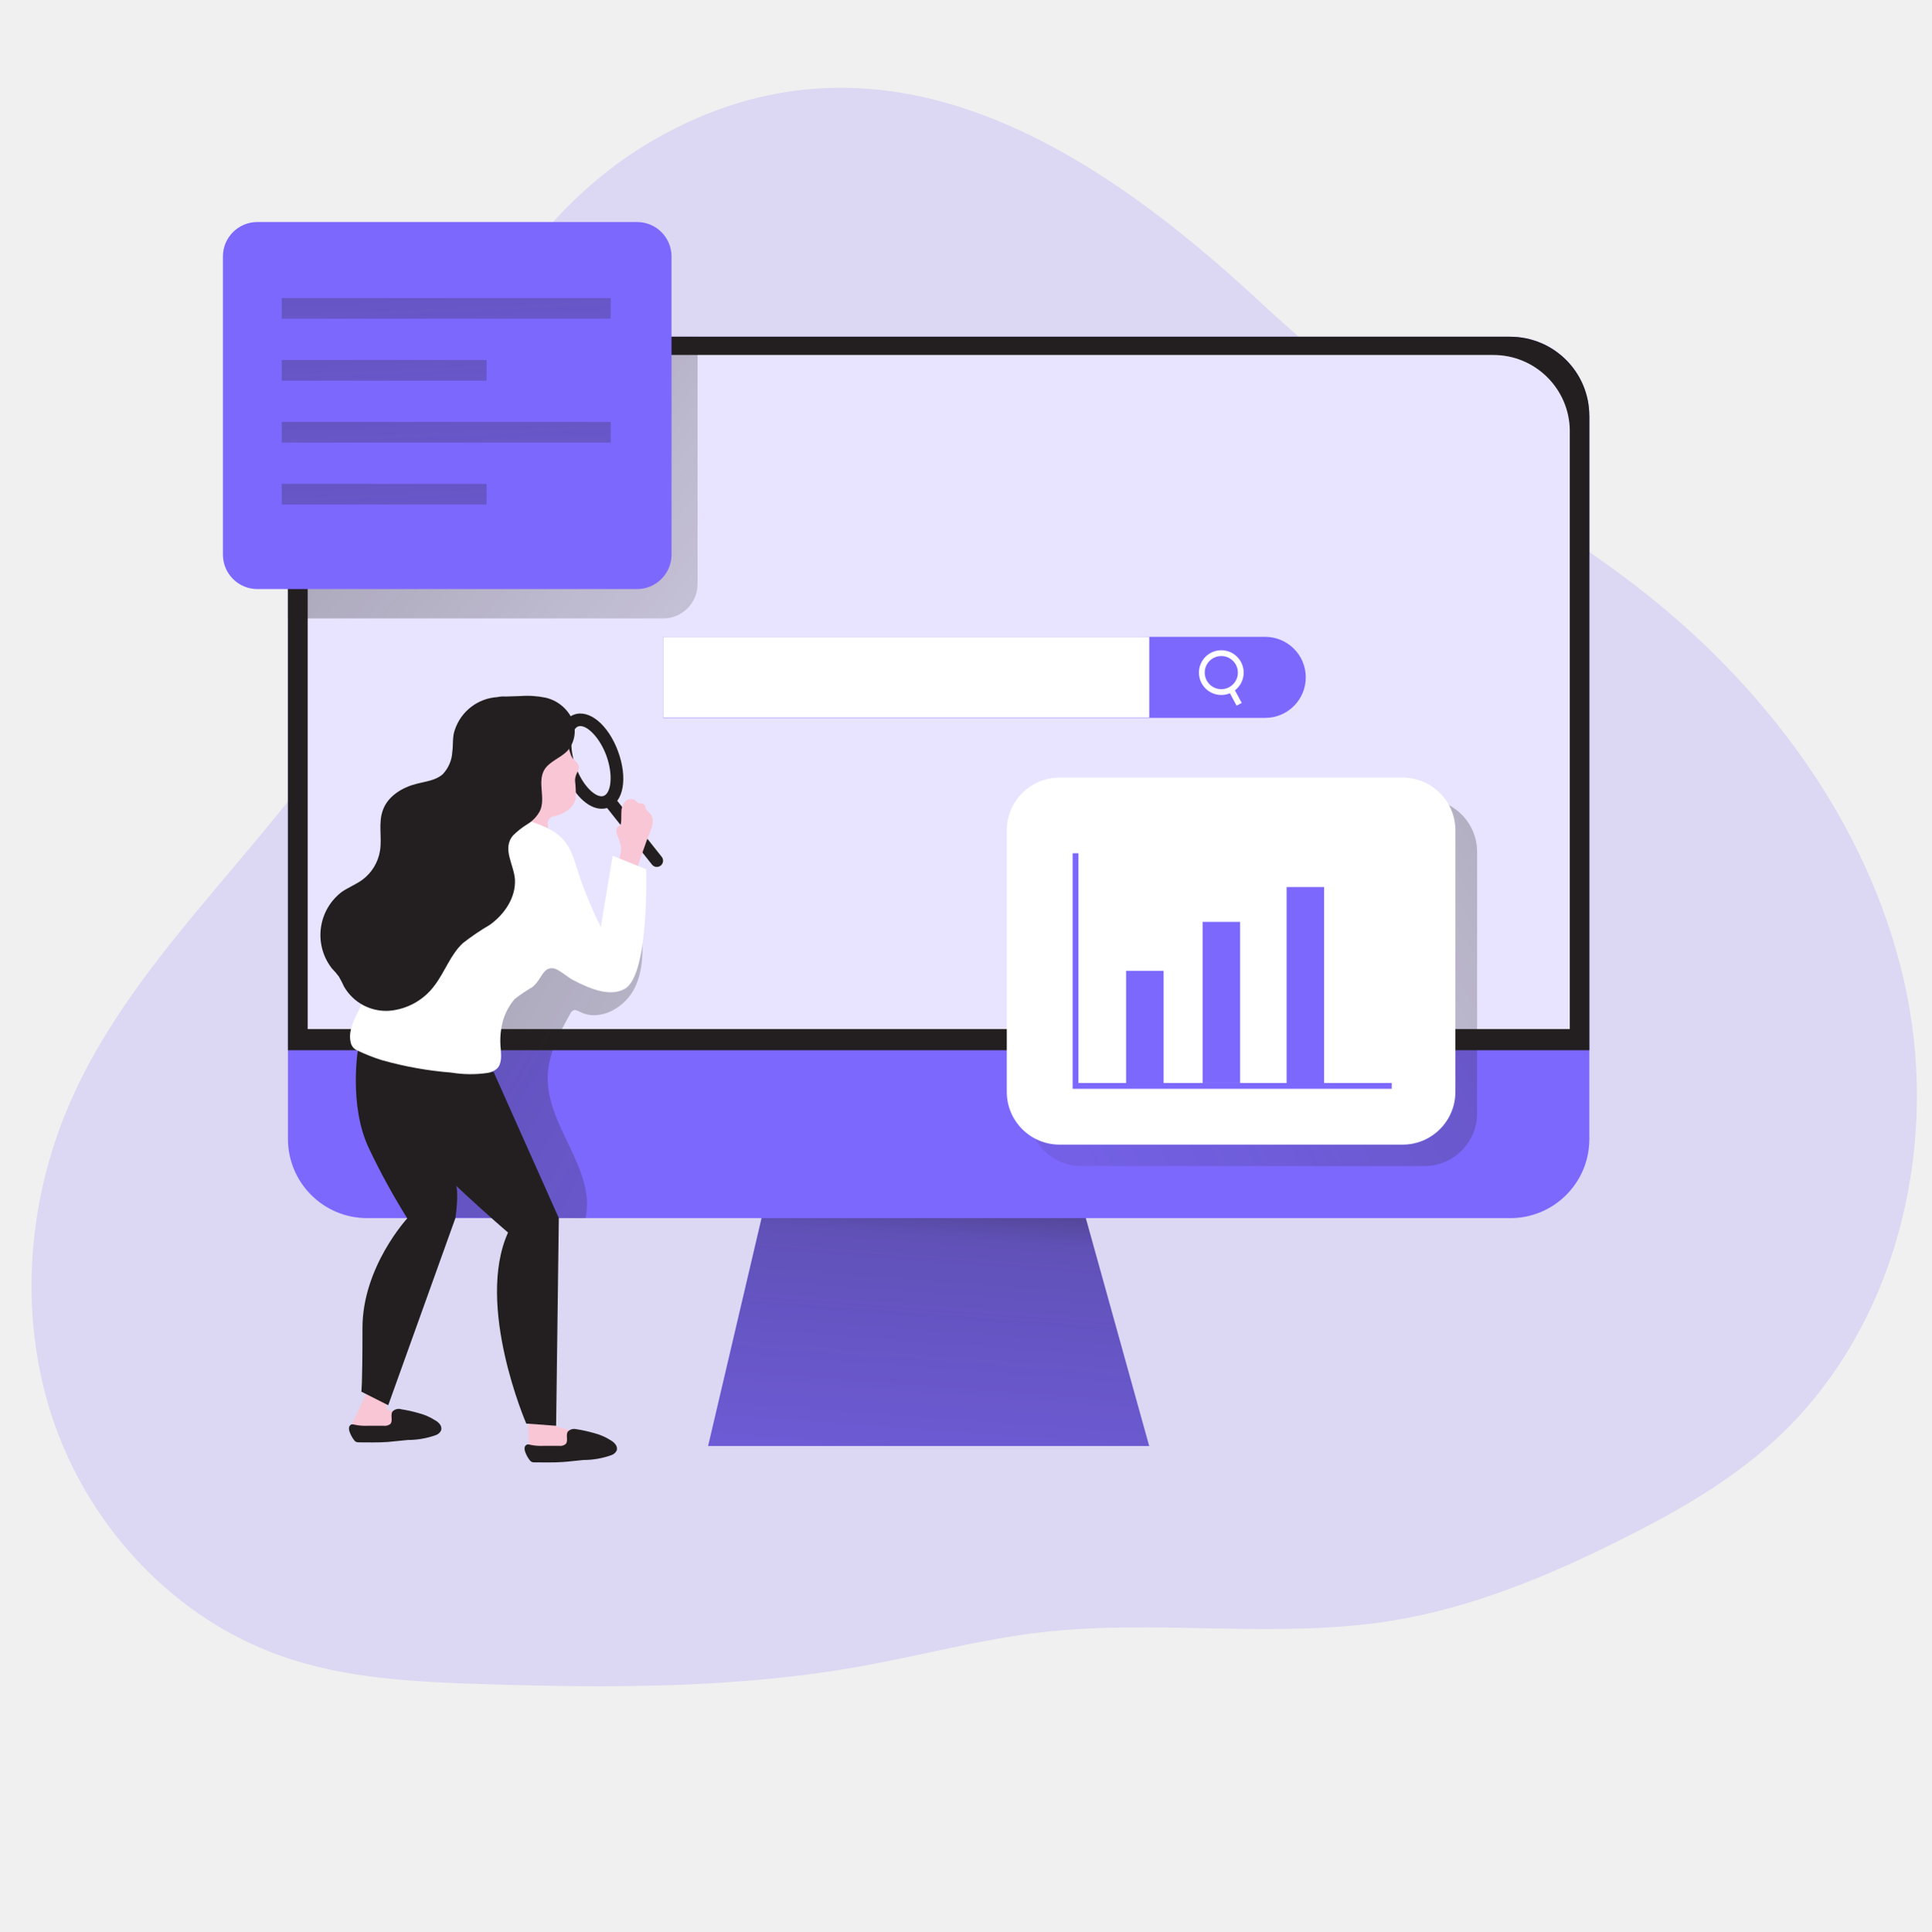
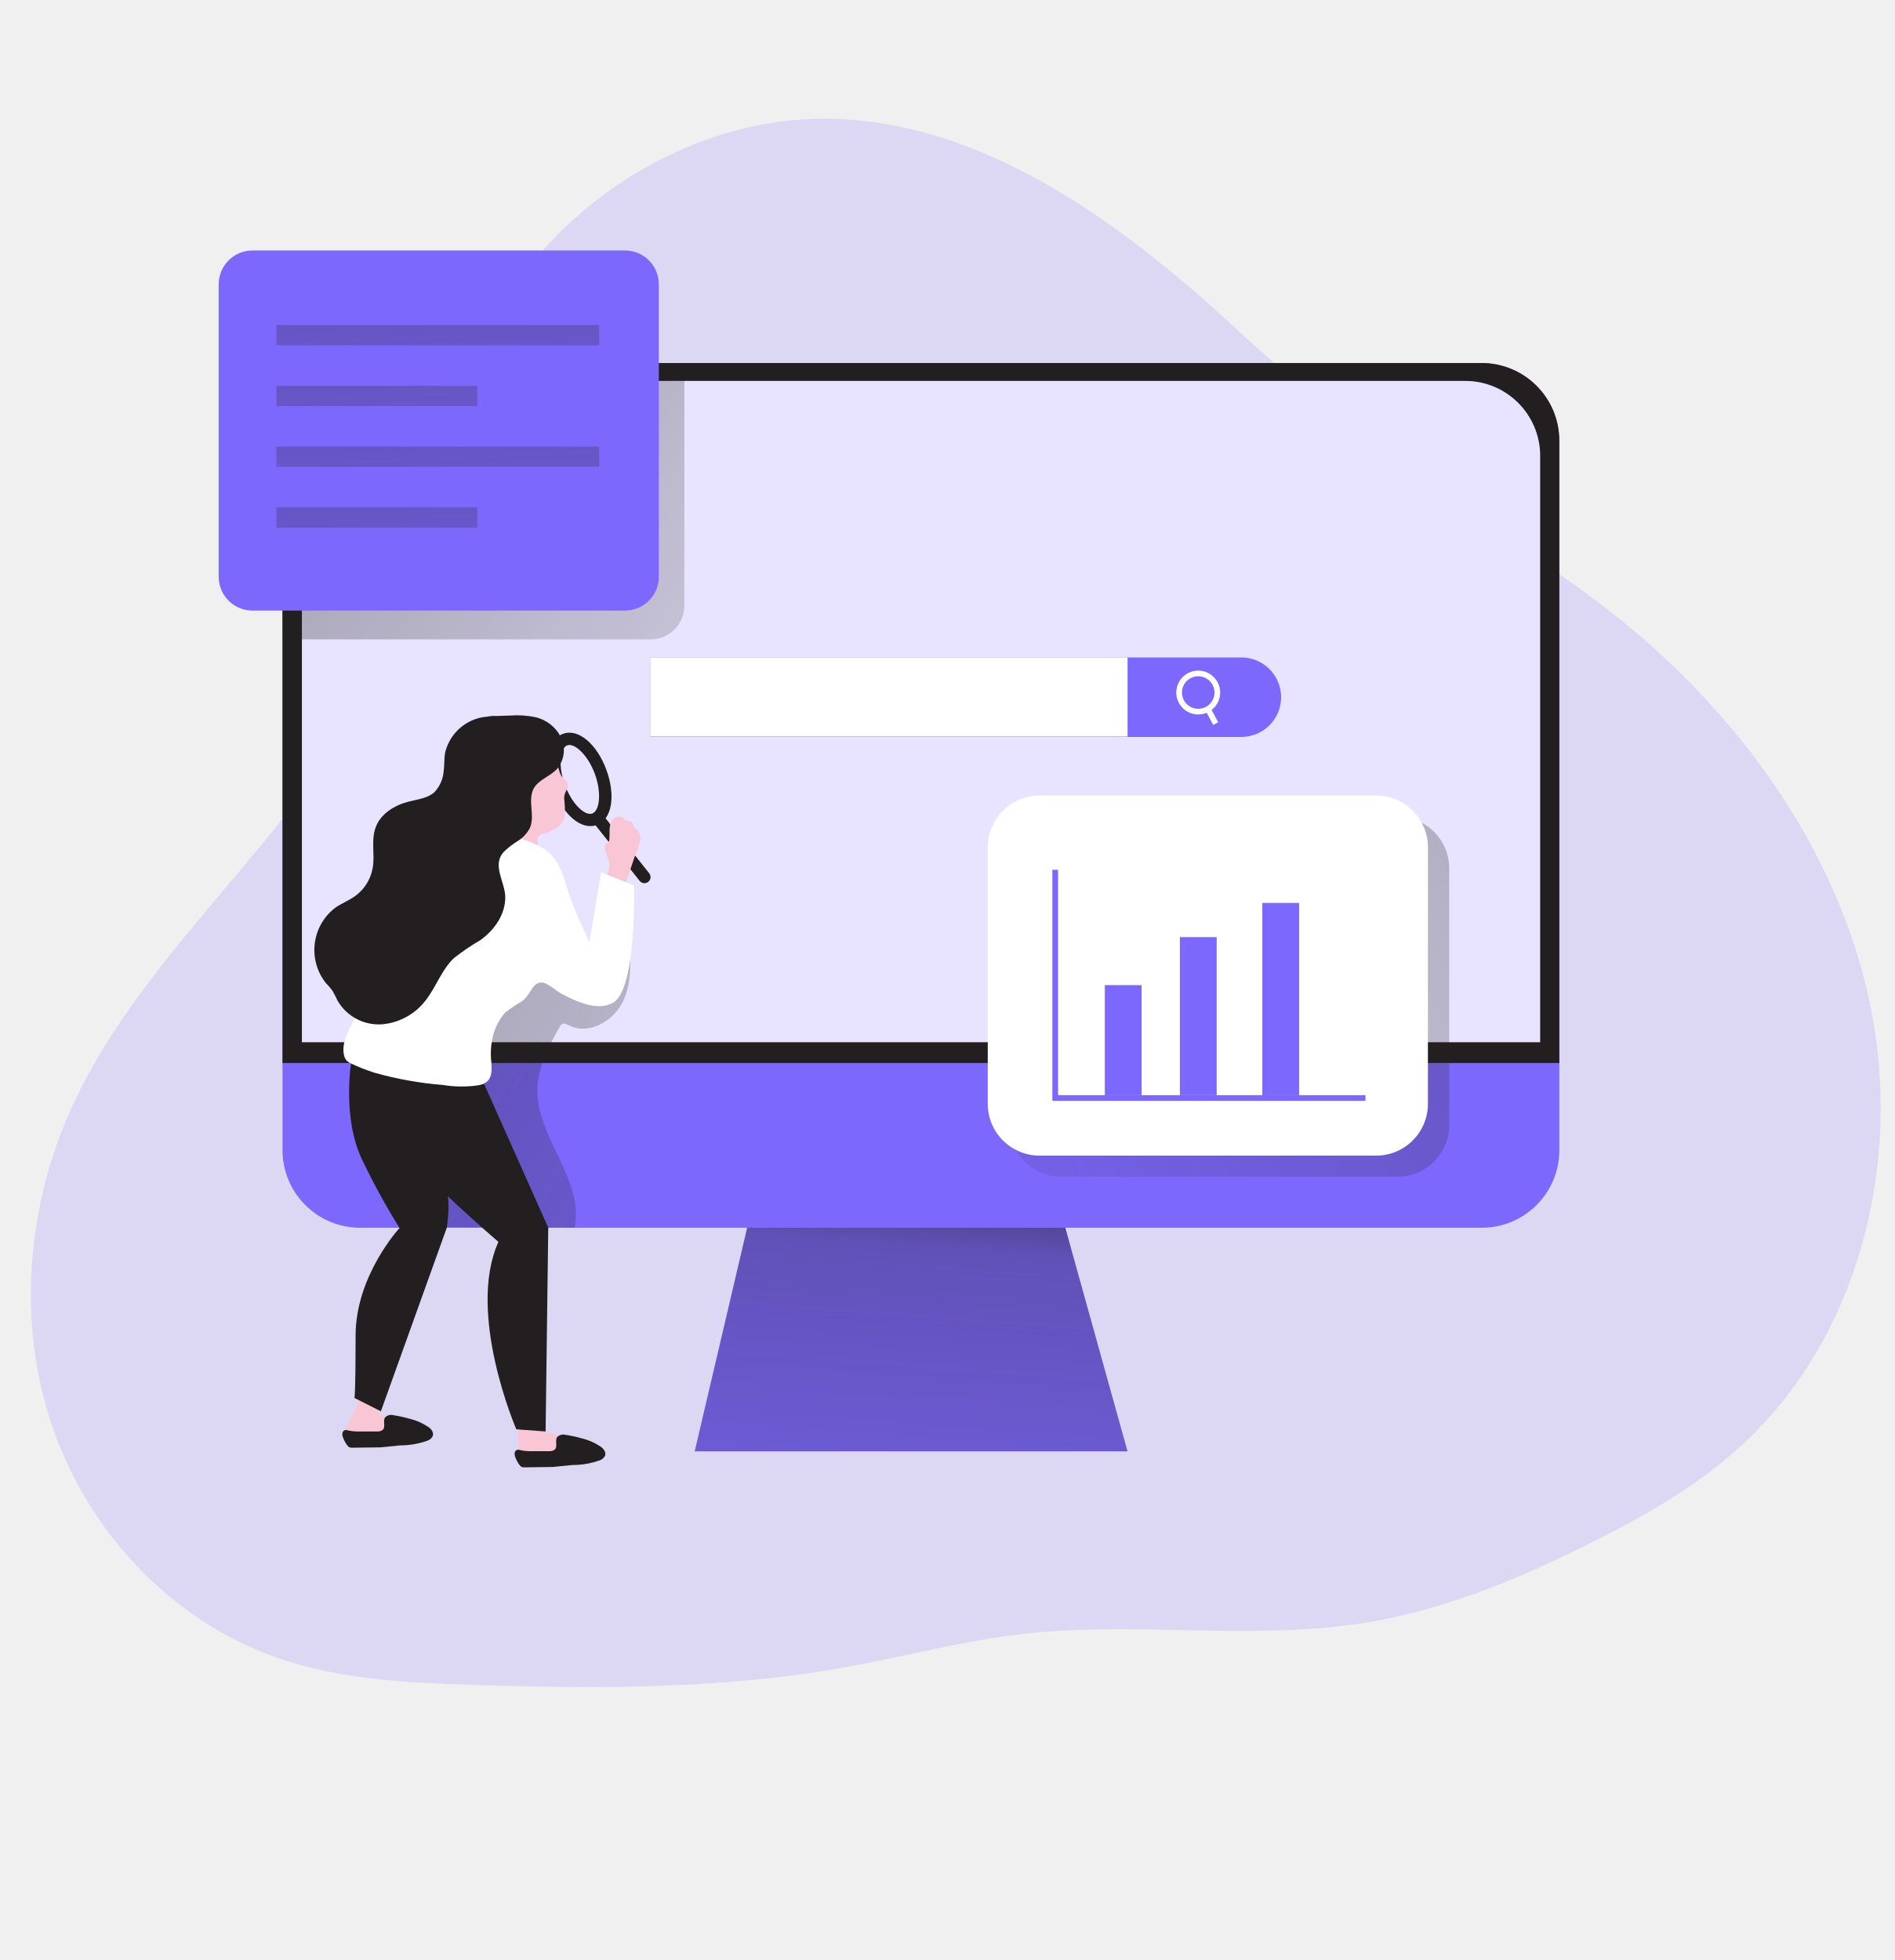
- <svg xmlns="http://www.w3.org/2000/svg" xmlns:xlink="http://www.w3.org/1999/xlink" id="_0528_seo" viewBox="0 0 500 500" data-imageid="seo-1-41" imageName="SEO 1" class="illustrations_image" style="width: 145px;">
+ <svg xmlns="http://www.w3.org/2000/svg" viewBox="0 0 500 500" width="145" height="150">
+   <style>.A{isolation:isolate}</style>
  <defs>
-     <style>.cls-1_seo-1-41{fill:none;stroke:#fff;stroke-miterlimit:10;stroke-width:1.5px;}.cls-2_seo-1-41{fill:url(#linear-gradient);}.cls-2_seo-1-41,.cls-3_seo-1-41,.cls-4_seo-1-41,.cls-5_seo-1-41,.cls-6_seo-1-41,.cls-7_seo-1-41,.cls-8_seo-1-41,.cls-9_seo-1-41,.cls-10_seo-1-41,.cls-11_seo-1-41,.cls-12_seo-1-41,.cls-13_seo-1-41,.cls-14_seo-1-41,.cls-15_seo-1-41{stroke-width:0px;}.cls-3_seo-1-41{isolation:isolate;opacity:.18;}.cls-3_seo-1-41,.cls-15_seo-1-41{fill:#68e1fd;}.cls-4_seo-1-41{fill:url(#linear-gradient-4-seo-1-41);}.cls-5_seo-1-41{fill:url(#linear-gradient-2-seo-1-41);}.cls-6_seo-1-41{fill:url(#linear-gradient-3-seo-1-41);}.cls-7_seo-1-41{fill:url(#linear-gradient-8-seo-1-41);}.cls-8_seo-1-41{fill:url(#linear-gradient-9-seo-1-41);}.cls-9_seo-1-41{fill:url(#linear-gradient-7-seo-1-41);}.cls-10_seo-1-41{fill:url(#linear-gradient-5-seo-1-41);}.cls-11_seo-1-41{fill:url(#linear-gradient-6-seo-1-41);}.cls-12_seo-1-41{fill:#f9c6d6;}.cls-13_seo-1-41{fill:#231f20;}.cls-14_seo-1-41{fill:#fff;}</style>
-     <linearGradient id="linear-gradient-seo-1-41" x1="-127.85" y1="-47.79" x2="-143.29" y2="243.8" gradientTransform="translate(370.39 323.75)" gradientUnits="userSpaceOnUse">
+     <linearGradient id="A" gradientUnits="userSpaceOnUse">
      <stop offset="0" stop-color="#231f20" />
      <stop offset=".08" stop-color="#231f20" stop-opacity=".69" />
      <stop offset=".21" stop-color="#231f20" stop-opacity=".32" />
      <stop offset="1" stop-color="#231f20" stop-opacity="0" />
    </linearGradient>
-     <linearGradient id="linear-gradient-2-seo-1-41" x1="-427.38" y1="-38.03" x2="-415.11" y2="127.41" gradientTransform="translate(-180.38 323.75) rotate(-180) scale(1 -1)" xlink:href="#linear-gradient-seo-1-41" />
-     <linearGradient id="linear-gradient-3-seo-1-41" x1="-325.04" y1="-264.99" x2="-87.57" y2="-77.61" xlink:href="#linear-gradient-seo-1-41" />
-     <linearGradient id="linear-gradient-4-seo-1-41" x1="-256.87" y1="-288.57" x2="-251.81" y2="-175.46" xlink:href="#linear-gradient-seo-1-41" />
-     <linearGradient id="linear-gradient-5-seo-1-41" x1="-272.63" y1="-265.52" x2="-268.35" y2="-170.17" xlink:href="#linear-gradient-seo-1-41" />
-     <linearGradient id="linear-gradient-6-seo-1-41" x1="-256.87" y1="-256.49" x2="-251.81" y2="-143.39" xlink:href="#linear-gradient-seo-1-41" />
-     <linearGradient id="linear-gradient-7-seo-1-41" x1="-272.63" y1="-233.44" x2="-268.35" y2="-138.1" xlink:href="#linear-gradient-seo-1-41" />
-     <linearGradient id="linear-gradient-8-seo-1-41" x1="118.28" y1="-159.92" x2="-178.83" y2="3.82" xlink:href="#linear-gradient-seo-1-41" />
-     <linearGradient id="linear-gradient-9-seo-1-41" x1="-318.03" y1="-96.5" x2="-60.89" y2="53.18" xlink:href="#linear-gradient-seo-1-41" />
+     <linearGradient id="B" x1="-427.38" y1="-38.03" x2="-415.11" y2="127.41" gradientTransform="translate(-180.38 323.75) rotate(-180) scale(1 -1)" href="#A" />
+     <linearGradient id="C" x1="45.35" y1="58.76" x2="282.82" y2="246.14" href="#A" />
+     <linearGradient id="D" x1="113.52" y1="35.18" x2="118.58" y2="148.29" href="#A" />
+     <linearGradient id="E" x1="97.76" y1="58.23" x2="102.04" y2="153.58" href="#A" />
+     <linearGradient id="F" x1="113.52" y1="67.26" x2="118.58" y2="180.36" href="#A" />
+     <linearGradient id="G" x1="97.76" y1="90.31" x2="102.04" y2="185.65" href="#A" />
+     <linearGradient id="H" x1="488.67" y1="163.83" x2="191.56" y2="327.57" href="#A" />
+     <linearGradient id="I" x1="52.36" y1="227.25" x2="309.5" y2="376.93" href="#A" />
+     <path id="J" d="M183.33 374.38h114.2l-20.21-72.64h-76.95l-17.04 72.64z" />
+     <path id="K" d="M406.42 111.53v154.89H79.67V111.53a19.79 19.79 0 0 1 19.85-19.62h287.02c10.9-.06 19.8 8.72 19.89 19.62z" />
  </defs>
-   <g id="background_seo-1-41">
-     <path class="cls-3_seo-1-41 targetColor" d="M172.12,34.63c-26.98,14.48-46.71,40.93-55.46,70.28-5.17,17.37-6.79,35.69-12.7,52.82-16.77,48.73-65.17,80.43-85.81,127.67-11.5,26.31-13.49,56.96-3.81,83.94,9.68,26.98,31.33,49.87,58.46,59.4,16.49,5.85,34.47,6.71,52,7.28,32.98,1.05,66.07,1.17,98.48-4.68,15.42-2.79,30.62-6.91,46.21-8.72,30.13-3.48,60.88,1.81,90.82-3,20.85-3.39,40.62-11.6,59.49-21.07,14.18-7.1,28.12-14.99,39.8-25.77,30.92-28.37,42.39-74.36,34.07-115.5-8.32-41.14-34.47-77.27-67.28-103.35-14.45-11.47-30.19-21.19-45.34-31.72-19.51-13.56-38.04-28.47-55.46-44.62C283.8,38.88,230,3.51,172.12,34.63Z" style="fill: rgb(125, 104, 253);" />
-     <path class="cls-2_seo-1-41" d="M93.86,372.67l-1.92-.12c-6.28-.49-10.49,2.71-15.78,5.82-6.3,3.7-13.49,5.74-19.62,9.62-.91.58-1.93,1.66-1.38,2.59.37.61,1.23.7,1.96.72,15.51.3,30.98.36,46.47.36h281.04c10.25-.04,20.48-.74,30.64-2.08,1.65-.05,2.96-1.43,2.91-3.09-.04-1.37-1-2.53-2.34-2.83-8.71-3-17.47-5.8-26.26-8.41-22.35-6.71-47.44-3.78-70.45-3.3-24.22.52-48.49,1.12-72.7-.43-17.43-1.12-31.12,0-48.61.57-12.76.37-25.38,1.5-38.18,1.3l-45.46-.55c-6.77.04-13.59.24-20.32-.16Z" />
+   <path class="A" d="M172.12 34.63c-26.98 14.48-46.71 40.93-55.46 70.28-5.17 17.37-6.79 35.69-12.7 52.82-16.77 48.73-65.17 80.43-85.81 127.67-11.5 26.31-13.49 56.96-3.81 83.94s31.33 49.87 58.46 59.4c16.49 5.85 34.47 6.71 52 7.28 32.98 1.05 66.07 1.17 98.48-4.68 15.42-2.79 30.62-6.91 46.21-8.72 30.13-3.48 60.88 1.81 90.82-3 20.85-3.39 40.62-11.6 59.49-21.07 14.18-7.1 28.12-14.99 39.8-25.77 30.92-28.37 42.39-74.36 34.07-115.5s-34.47-77.27-67.28-103.35c-14.45-11.47-30.19-21.19-45.34-31.72a508.1 508.1 0 0 1-55.46-44.62C283.8 38.88 230 3.51 172.12 34.63z" opacity=".18" fill="#7d68fd" />
+   <path d="M93.86 372.67l-1.92-.12c-6.28-.49-10.49 2.71-15.78 5.82-6.3 3.7-13.49 5.74-19.62 9.62-.91.58-1.93 1.66-1.38 2.59.37.61 1.23.7 1.96.72l46.47.36h281.04c10.25-.04 20.48-.74 30.64-2.08 1.65-.05 2.96-1.43 2.91-3.09-.04-1.37-1-2.53-2.34-2.83-8.71-3-17.47-5.8-26.26-8.41-22.35-6.71-47.44-3.78-70.45-3.3-24.22.52-48.49 1.12-72.7-.43-17.43-1.12-31.12 0-48.61.57-12.76.37-25.38 1.5-38.18 1.3l-45.46-.55c-6.77.04-13.59.24-20.32-.16z" fill="url(#linear-gradient)" />
+   <use href="#J" fill="#7d68fd" />
+   <use href="#J" fill="url(#B)" />
+   <path d="M411.49 107.67v187.36c-.07 11.28-9.25 20.39-20.53 20.35H95.04c-11.3 0-20.47-9.16-20.49-20.46V107.67a20.49 20.49 0 0 1 20.49-20.49h295.91c11.32-.02 20.51 9.13 20.53 20.44h0v.05z" fill="#7d68fd" />
+   <path d="M411.49,107.68v164.23H74.55V107.68c0-11.32,9.17-20.5,20.49-20.5h295.91c11.33,0,20.53,9.17,20.53,20.5h0Z" fill="#231f20" />
+   <use href="#K" fill="#fff" />
+   <g fill="#7d68fd">
+     <use href="#K" class="A" opacity=".18" />
+     <path d="M171.7 164.88h155.88c5.79 0 10.49 4.7 10.49 10.49h0c0 5.79-4.7 10.49-10.49 10.49H171.7v-20.98z" />
  </g>
-   <g id="monitor_seo-1-41">
-     <polygon class="cls-15_seo-1-41 targetColor" points="183.33 374.38 297.53 374.38 277.32 301.74 200.37 301.74 183.33 374.38" style="fill: rgb(125, 104, 253);" />
-     <polygon class="cls-5_seo-1-41" points="183.33 374.38 297.53 374.38 277.32 301.74 200.37 301.74 183.33 374.38" />
-     <path class="cls-15_seo-1-41 targetColor" d="M411.49,107.67v187.36c-.07,11.28-9.25,20.39-20.53,20.35H95.04c-11.3,0-20.47-9.16-20.49-20.46V107.67c0-11.32,9.17-20.49,20.49-20.49h295.91c11.32-.02,20.51,9.13,20.53,20.44h0v.05Z" style="fill: rgb(125, 104, 253);" />
-     <path class="cls-13_seo-1-41" d="M411.49,107.68v164.23H74.55V107.68c0-11.32,9.17-20.5,20.49-20.5h295.91c11.33,0,20.53,9.17,20.53,20.5h0Z" />
-     <path class="cls-14_seo-1-41" d="M406.42,111.53v154.89H79.67V111.53c.09-10.89,8.96-19.65,19.85-19.62h287.02c10.9-.06,19.8,8.72,19.89,19.62Z" />
-     <path class="cls-3_seo-1-41 targetColor" d="M406.42,111.53v154.89H79.67V111.53c.09-10.89,8.96-19.65,19.85-19.62h287.02c10.9-.06,19.8,8.72,19.89,19.62Z" style="fill: rgb(125, 104, 253);" />
-     <path class="cls-15_seo-1-41 targetColor" d="M171.7,164.88h155.88c5.79,0,10.49,4.7,10.49,10.49h0c0,5.79-4.7,10.49-10.49,10.49h-155.88v-20.98Z" style="fill: rgb(125, 104, 253);" />
-     <rect class="cls-14_seo-1-41" x="171.7" y="164.88" width="125.85" height="20.89" />
-     <circle class="cls-1_seo-1-41" cx="316.2" cy="174.14" r="5.04" />
-     <path class="cls-1_seo-1-41" d="M320.82,182.34l-2.07-3.85" />
+   <path d="M171.7 164.88h125.85v20.89H171.7z" fill="#fff" />
+   <g fill="none" stroke="#fff" stroke-width="1.5">
+     <circle cx="316.2" cy="174.14" r="5.04" />
+     <path d="M320.82,182.34l-2.07-3.85" stroke-miterlimit="10" />
  </g>
-   <g id="data_2_seo-1-41">
-     <path class="cls-6_seo-1-41" d="M180.6,87.18v64.03c0,4.92-3.99,8.9-8.9,8.9h-97.14v-52.46c.02-11.3,9.19-20.46,20.49-20.47h85.56Z" />
-     <rect class="cls-15_seo-1-41 targetColor" x="57.71" y="57.48" width="116.15" height="95.03" rx="8.92" ry="8.92" style="fill: rgb(125, 104, 253);" />
-     <rect class="cls-4_seo-1-41" x="72.94" y="77.16" width="85.17" height="5.35" />
-     <rect class="cls-10_seo-1-41" x="72.94" y="93.2" width="53.03" height="5.35" />
-     <rect class="cls-11_seo-1-41" x="72.94" y="109.24" width="85.17" height="5.35" />
-     <rect class="cls-9_seo-1-41" x="72.94" y="125.28" width="53.03" height="5.35" />
+   <path d="M180.6 87.18v64.03c0 4.92-3.99 8.9-8.9 8.9H74.56v-52.46c.02-11.3 9.19-20.46 20.49-20.47h85.56z" fill="url(#C)" />
+   <rect x="57.71" y="57.48" width="116.15" height="95.03" rx="8.92" fill="#7d68fd" />
+   <path d="M72.94 77.16h85.17v5.35H72.94z" fill="url(#D)" />
+   <path d="M72.94 93.2h53.03v5.35H72.94z" fill="url(#E)" />
+   <path d="M72.94 109.24h85.17v5.35H72.94z" fill="url(#F)" />
+   <path d="M72.94 125.28h53.03v5.35H72.94z" fill="url(#G)" />
+   <rect x="266.28" y="206.88" width="116.15" height="95.03" rx="13.67" fill="url(#H)" />
+   <rect x="260.66" y="201.32" width="116.15" height="95.03" rx="13.67" fill="#fff" />
+   <g fill="#7d68fd">
+     <path d="M360.33 281.9h-82.62v-60.99h1.5v59.49h81.12v1.5z" />
+     <path d="M291.55 251.35h9.71v29.05h-9.71zm19.81-12.67h9.71v41.71h-9.71zm21.75-9.02h9.71v50.74h-9.71z" />
  </g>
-   <g id="data_1_seo-1-41">
-     <rect class="cls-7_seo-1-41" x="266.28" y="206.88" width="116.15" height="95.03" rx="13.67" ry="13.67" />
-     <rect class="cls-14_seo-1-41" x="260.66" y="201.32" width="116.15" height="95.03" rx="13.67" ry="13.67" />
-     <polygon class="cls-15_seo-1-41 targetColor" points="360.33 281.9 277.71 281.9 277.71 220.91 279.21 220.91 279.21 280.4 360.33 280.4 360.33 281.9" style="fill: rgb(125, 104, 253);" />
-     <rect class="cls-15_seo-1-41 targetColor" x="291.55" y="251.35" width="9.71" height="29.05" style="fill: rgb(125, 104, 253);" />
-     <rect class="cls-15_seo-1-41 targetColor" x="311.36" y="238.68" width="9.71" height="41.71" style="fill: rgb(125, 104, 253);" />
-     <rect class="cls-15_seo-1-41 targetColor" x="333.11" y="229.66" width="9.71" height="50.74" style="fill: rgb(125, 104, 253);" />
+   <path d="M151.61,315.38c2.74-12.71-10.3-23.91-9.8-36.9.21-5.71,3-10.96,5.79-15.96.16-.39.45-.72.82-.93.57-.24,1.2.12,1.75.39,5.17,2.65,11.75-1.11,14.24-6.36s2.02-11.35,1.5-17.12c-5.61,4.52-13.2,5.73-19.94,3.18-3.28-1.27-6.39-3.46-9.91-3.45s-6.76,2.4-9.32,4.96c-8.8,8.8-13.74,20.88-16.01,33.13s-1.74,26.43-1.5,38.88l42.37.18Z" fill="url(#I)" />
+   <path d="M136.98,373.64c-.09,1.02.26,2.04.96,2.79.37.26.8.43,1.24.51,1.18.23,2.39.31,3.6.22,2.25-.15,4.48-.48,6.69-.96l3.78-.72c.48-.02.94-.24,1.24-.61.24-.5.16-1.09-.21-1.5-.65-.75-1.49-1.3-2.43-1.59-2.27-.92-4.61-1.67-7-2.22-.4-.06-.77-.21-1.09-.45-.48-.42-.57-1.12-.9-1.66-.66-.98-1.86-1.44-3-1.15-1.09.21-2.67.94-3,2.14-.16,1.73-.11,3.48.12,5.2Z" fill="#f9c6d6" />
+   <path d="M149.21 370.03c-.79-.21-1.62.03-2.19.61-.63.91.18 2.38-.55 3.21a2.13 2.13 0 0 1-1.66.49h-4.17c-1.12.05-2.24-.04-3.34-.27-.25-.1-.52-.14-.78-.09-.38.11-.66.43-.7.82-.04.38.02.77.16 1.12a7.73 7.73 0 0 0 1.15 2.11c.14.19.31.35.51.46.24.1.49.14.75.12l7.49-.1 5.14-.51c2.48 0 4.95-.42 7.28-1.26.61-.21 1.12-.66 1.39-1.24a1.79 1.79 0 0 0-.31-1.5 3.98 3.98 0 0 0-1.23-1.08c-1.35-.87-2.83-1.51-4.39-1.9-1.5-.43-3.02-.77-4.56-1z" fill="#231f20" />
+   <path d="M91.18,369.03v.31c.15,3.33,4.5,3.42,6.94,3.3,2.24-.16,4.47-.48,6.67-.96l3.79-.72c.48-.03.93-.25,1.24-.61.23-.5.15-1.08-.21-1.5-.65-.75-1.49-1.3-2.44-1.59-2.04-.78-4.12-1.47-6.24-2.04-1.87-.55-.3-3.13-.09-4.5.08-.27.08-.56,0-.84-.21-.3-.53-.5-.88-.58-1.09-.38-2.23-.58-3.39-.61-.23-.03-.47.02-.67.13-.18.14-.31.33-.39.54l-3.61,7.72c-.36.6-.6,1.26-.72,1.95Z" fill="#f9c6d6" />
+   <g fill="#231f20">
+     <path d="M92.77 271.01s-2.7 15.2 2.88 26.59c2.92 6.13 6.19 12.08 9.79 17.84 0 0-11.6 12.55-11.6 28.37s-.3 16.49-.3 16.49l6.97 3.52 17.39-48.44s1.05-6.86 0-9.19-9.97-28.81-9.97-28.81l-15.15-6.37zm63.01-61.62c-3.6 0-7.49-3.84-9.74-9.76-2.52-6.85-1.42-13.13 2.55-14.6s8.87 2.61 11.41 9.46h0c2.53 6.86 1.5 13.15-2.53 14.61a4.82 4.82 0 0 1-1.68.28zm-5.52-21.41c-.19 0-.39.03-.57.09-1.86.69-2.52 5.31-.61 10.49s5.4 8.23 7.25 7.49 2.52-5.31.63-10.49h0c-1.72-4.59-4.77-7.58-6.7-7.58z" />
+     <path d="M170.08 224.46c-.49 0-.96-.22-1.27-.6l-11.99-15.11c-.55-.7-.44-1.72.26-2.27h0c.69-.55 1.7-.43 2.25.25h0l11.99 15.11c.55.69.44 1.7-.25 2.25-.29.23-.64.36-1.01.35h.02z" />
  </g>
-   <g id="character_seo-1-41">
-     <path class="cls-8_seo-1-41" d="M151.61,315.38c2.74-12.71-10.3-23.91-9.8-36.9.21-5.71,3-10.96,5.79-15.96.16-.39.45-.72.82-.93.57-.24,1.2.12,1.75.39,5.17,2.65,11.75-1.11,14.24-6.36s2.02-11.35,1.5-17.12c-5.61,4.52-13.2,5.73-19.94,3.18-3.28-1.27-6.39-3.46-9.91-3.45s-6.76,2.4-9.32,4.96c-8.8,8.8-13.74,20.88-16.01,33.13s-1.74,26.43-1.5,38.88l42.37.18Z" />
-     <path class="cls-12_seo-1-41" d="M136.98,373.64c-.09,1.02.26,2.04.96,2.79.37.26.8.43,1.24.51,1.18.23,2.39.31,3.6.22,2.25-.15,4.48-.48,6.69-.96l3.78-.72c.48-.02.94-.24,1.24-.61.24-.5.16-1.09-.21-1.5-.65-.75-1.49-1.3-2.43-1.59-2.27-.92-4.61-1.67-7-2.22-.4-.06-.77-.21-1.09-.45-.48-.42-.57-1.12-.9-1.66-.66-.98-1.86-1.44-3-1.15-1.09.21-2.67.94-3,2.14-.16,1.73-.11,3.48.12,5.2Z" />
-     <path class="cls-13_seo-1-41" d="M149.21,370.03c-.79-.21-1.62.03-2.19.61-.63.91.18,2.38-.55,3.21-.46.39-1.06.57-1.66.49h-4.17c-1.12.05-2.24-.04-3.34-.27-.25-.1-.52-.14-.78-.09-.38.11-.66.43-.7.82-.04.38.02.77.16,1.12.27.76.66,1.47,1.15,2.11.14.19.31.35.51.46.24.1.49.14.75.12,2.47,0,4.95.09,7.49-.1,1.72-.12,3.43-.36,5.14-.51,2.48,0,4.95-.42,7.28-1.26.61-.21,1.12-.66,1.39-1.24.13-.52.01-1.07-.31-1.5-.33-.44-.75-.81-1.23-1.08-1.35-.87-2.83-1.51-4.39-1.9-1.5-.43-3.02-.77-4.56-1Z" />
-     <path class="cls-12_seo-1-41" d="M91.18,369.03v.31c.15,3.33,4.5,3.42,6.94,3.3,2.24-.16,4.47-.48,6.67-.96l3.79-.72c.48-.03.93-.25,1.24-.61.23-.5.15-1.08-.21-1.5-.65-.75-1.49-1.3-2.44-1.59-2.04-.78-4.12-1.47-6.24-2.04-1.87-.55-.3-3.13-.09-4.5.08-.27.08-.56,0-.84-.21-.3-.53-.5-.88-.58-1.09-.38-2.23-.58-3.39-.61-.23-.03-.47.02-.67.13-.18.14-.31.33-.39.54l-3.61,7.72c-.36.6-.6,1.26-.72,1.95Z" />
-     <path class="cls-13_seo-1-41" d="M92.77,271.01s-2.7,15.2,2.88,26.59c2.92,6.13,6.19,12.08,9.79,17.84,0,0-11.6,12.55-11.6,28.37s-.3,16.49-.3,16.49l6.97,3.52,17.39-48.44s1.05-6.86,0-9.19-9.97-28.81-9.97-28.81l-15.15-6.37Z" />
-     <path class="cls-13_seo-1-41" d="M155.78,209.39c-3.6,0-7.49-3.84-9.74-9.76-2.52-6.85-1.42-13.13,2.55-14.6s8.87,2.61,11.41,9.46h0c2.53,6.86,1.5,13.15-2.53,14.61-.54.19-1.11.29-1.68.28ZM150.26,187.98c-.19,0-.39.03-.57.09-1.86.69-2.52,5.31-.61,10.49s5.4,8.23,7.25,7.49,2.52-5.31.63-10.49h0c-1.72-4.59-4.77-7.58-6.7-7.58Z" />
-     <path class="cls-13_seo-1-41" d="M170.08,224.46c-.49,0-.96-.22-1.27-.6l-11.99-15.11c-.55-.7-.44-1.72.26-2.27,0,0,0,0,0,0h0c.69-.55,1.7-.43,2.25.25h0l11.99,15.11c.55.69.44,1.7-.25,2.25-.29.23-.64.36-1.01.35h.02Z" />
-     <path class="cls-12_seo-1-41" d="M148.87,202.06c.19,1.59.25,3.18.19,4.78-.32,1.23-1.07,2.29-2.13,3-1.05.71-2.23,1.22-3.46,1.5-1,.08-1.74.95-1.66,1.95.01.13.04.26.07.38v4.09c.05.43-.06.86-.3,1.21-.19.19-.44.33-.7.39-2.05.48-4.14-.58-4.98-2.5-.45-.9-.96-1.78-1.5-2.64-.53-1.11-.85-2.3-.94-3.52-.4-3.92.34-7.88,2.13-11.39,1.11-2.25,2.73-4.2,4.74-5.7,1.59-1.14,4.72-2.86,6.36-.88.81.99.79,2.44,1.5,3.48.55.75,1.5,1.26,1.66,2.17s-.45,1.5-.73,2.32c-.15.43-.24.89-.24,1.35Z" />
-     <path class="cls-12_seo-1-41" d="M160.88,210.32v-.24c.02-.94.36-1.84.97-2.55.65-.71,1.71-.86,2.53-.36.33.22.55.57.91.73s1.14,0,1.5.45.28.78.46,1.17.7.72,1.05,1.09c1.69,1.83-.18,5.1-.85,6.95-1.02,2.79-1.99,5.59-2.85,8.44-.99.15-2.01-.05-2.88-.55-.32-.19-.6-.43-.84-.72-.55-1-.67-2.18-.33-3.27.21-.82.27-1.67.18-2.52-.24-.91-.54-1.81-.9-2.68-.25-.73-.46-1.66.12-2.19.19-.18.48-.28.64-.49.14-.22.21-.47.21-.73.09-.9.02-1.68.06-2.53Z" />
-     <path class="cls-13_seo-1-41" d="M127.82,277.58l16.86,37.8-.7,53.76-7.73-.57s-13.24-30.58-4.72-49.46c0,0-20.44-17.48-28-27.43-9.28-12.25-7.18-22.48-7.18-22.48l31.48,8.38Z" />
-     <path class="cls-14_seo-1-41" d="M135.63,212.23c2.08.47,4.09,1.18,6,2.13,6.48,3,6.76,8.09,8.99,14.22,1.44,3.9,3.08,7.72,4.92,11.45l3.09-18.47,8.66,3.49s.85,27.28-5.5,30.94c-4.09,2.37-9.82-.39-13.49-2.29-1.35-.69-3.58-2.77-5.04-3-2.77-.37-3,2.91-5.4,4.84-1.6.93-3.14,1.96-4.6,3.1-1.37,1.6-2.39,3.46-3,5.47-.69,2.48-.9,5.06-.6,7.61.12,1.75.24,3.75-1,4.96-.71.61-1.59,1.01-2.52,1.12-3.08.44-6.21.41-9.28-.1-6.09-.48-12.11-1.56-17.99-3.22-2.12-.67-4.2-1.48-6.21-2.44-.44-.18-.84-.45-1.18-.78-.37-.43-.62-.94-.72-1.5-.79-3.72,1.89-7.16,3.24-10.72.9-2.4,1.2-4.99,2.02-7.42.9-2.71,2.58-4.5,4.08-6.89,1.21-1.89,1.89-4.12,3.1-6.07,3.24-5,6.86-9.75,10.81-14.21,2.32-2.87,4.9-5.53,7.7-7.93,3.21-2.82,7.32-4.41,11.59-4.5.78,0,1.56.07,2.32.19Z" />
-     <path class="cls-13_seo-1-41" d="M128.84,180.48c-5.08.28-9.47,3.64-11.08,8.47-.67,1.74-.4,3.93-.67,5.8-.12,2.12-.99,4.12-2.44,5.67-1.8,1.65-4.5,1.9-6.79,2.5-3.67.93-7.33,3.12-8.68,6.67s-.21,7.18-.81,10.73c-.49,2.96-2.1,5.61-4.5,7.42-1.65,1.21-3.61,1.98-5.32,3.13-6.19,4.66-7.43,13.45-2.78,19.65,0,0,0,0,0,0l.21.27c.63.64,1.22,1.32,1.75,2.04.49.84.93,1.71,1.33,2.59,2.38,4.15,6.92,6.58,11.69,6.28,4.72-.39,9.04-2.82,11.83-6.66,2.62-3.49,4.06-7.87,7.24-10.85,2.22-1.73,4.55-3.32,6.98-4.74,3.79-2.7,6.74-7.03,6.52-11.68-.21-3.87-3.46-8.08-.45-11.51,1.12-1.11,2.37-2.08,3.72-2.91,1.36-.83,2.46-2.01,3.21-3.42,1.5-3.24-.67-7.33,1.05-10.49,1.27-2.26,4.12-3.1,6-4.98,2.04-2.3,2.53-5.59,1.24-8.38-1.33-2.74-3.82-4.74-6.79-5.44-2.17-.45-4.4-.6-6.61-.43l-3.78.12c-.7-.05-1.4,0-2.08.13Z" />
-     <path class="cls-13_seo-1-41" d="M103.81,364.84c-.78-.21-1.62.02-2.19.6-.63.93.18,2.38-.55,3.22-.47.38-1.08.55-1.68.48h-4.21c-1.12.05-2.24-.04-3.34-.27-.25-.09-.53-.13-.79-.1-.37.12-.64.45-.69.84-.04.38.01.76.16,1.11.27.77.66,1.48,1.15,2.13.13.19.31.35.51.46.24.09.49.13.75.12,2.47,0,4.95.09,7.49-.1,1.71-.13,3.42-.37,5.14-.51,2.48,0,4.95-.43,7.28-1.26.61-.21,1.11-.67,1.38-1.26.13-.52.02-1.07-.3-1.5-.33-.44-.75-.8-1.23-1.06-1.35-.87-2.83-1.51-4.39-1.9-1.47-.43-2.98-.76-4.5-.99Z" />
-   </g>
+   <path d="M148.87 202.06c.19 1.59.25 3.18.19 4.78a5.16 5.16 0 0 1-2.13 3 10.26 10.26 0 0 1-3.46 1.5c-1 .08-1.74.95-1.66 1.95a2.32 2.32 0 0 0 .07.38v4.09a1.78 1.78 0 0 1-.3 1.21c-.19.19-.44.33-.7.39-2.05.48-4.14-.58-4.98-2.5-.45-.9-.96-1.78-1.5-2.64-.53-1.11-.85-2.3-.94-3.52-.4-3.92.34-7.88 2.13-11.39 1.11-2.25 2.73-4.2 4.74-5.7 1.59-1.14 4.72-2.86 6.36-.88.81.99.79 2.44 1.5 3.48.55.75 1.5 1.26 1.66 2.17s-.45 1.5-.73 2.32c-.15.43-.24.89-.24 1.35zm12.01 8.26v-.24c.02-.94.36-1.84.97-2.55a2.01 2.01 0 0 1 2.53-.36c.33.22.55.57.91.73s1.14 0 1.5.45.28.78.46 1.17.7.72 1.05 1.09c1.69 1.83-.18 5.1-.85 6.95L164.6 226a4.46 4.46 0 0 1-2.88-.55 3.21 3.21 0 0 1-.84-.72c-.55-1-.67-2.18-.33-3.27.21-.82.27-1.67.18-2.52-.24-.91-.54-1.81-.9-2.68-.25-.73-.46-1.66.12-2.19.19-.18.48-.28.64-.49a1.35 1.35 0 0 0 .21-.73c.09-.9.02-1.68.06-2.53z" fill="#f9c6d6" />
+   <path d="M127.82,277.58l16.86,37.8-.7,53.76-7.73-.57s-13.24-30.58-4.72-49.46c0,0-20.44-17.48-28-27.43-9.28-12.25-7.18-22.48-7.18-22.48l31.48,8.38Z" fill="#231f20" />
+   <path d="M135.63,212.23c2.08.47,4.09,1.18,6,2.13,6.48,3,6.76,8.09,8.99,14.22,1.44,3.9,3.08,7.72,4.92,11.45l3.09-18.47,8.66,3.49s.85,27.28-5.5,30.94c-4.09,2.37-9.82-.39-13.49-2.29-1.35-.69-3.58-2.77-5.04-3-2.77-.37-3,2.91-5.4,4.84-1.6.93-3.14,1.96-4.6,3.1-1.37,1.6-2.39,3.46-3,5.47-.69,2.48-.9,5.06-.6,7.61.12,1.75.24,3.75-1,4.96-.71.61-1.59,1.01-2.52,1.12-3.08.44-6.21.41-9.28-.1-6.09-.48-12.11-1.56-17.99-3.22-2.12-.67-4.2-1.48-6.21-2.44-.44-.18-.84-.45-1.18-.78-.37-.43-.62-.94-.72-1.5-.79-3.72,1.89-7.16,3.24-10.72.9-2.4,1.2-4.99,2.02-7.42.9-2.71,2.58-4.5,4.08-6.89,1.21-1.89,1.89-4.12,3.1-6.07,3.24-5,6.86-9.75,10.81-14.21,2.32-2.87,4.9-5.53,7.7-7.93,3.21-2.82,7.32-4.41,11.59-4.5.78,0,1.56.07,2.32.19Z" fill="#fff" />
+   <path d="M128.84 180.48c-5.08.28-9.47 3.64-11.08 8.47-.67 1.74-.4 3.93-.67 5.8-.12 2.12-.99 4.12-2.44 5.67-1.8 1.65-4.5 1.9-6.79 2.5-3.67.93-7.33 3.12-8.68 6.67s-.21 7.18-.81 10.73c-.49 2.96-2.1 5.61-4.5 7.42-1.65 1.21-3.61 1.98-5.32 3.13-6.19 4.66-7.43 13.45-2.78 19.65l.21.27a18.84 18.84 0 0 1 1.75 2.04c.49.84.93 1.71 1.33 2.59 2.38 4.15 6.92 6.58 11.69 6.28a16.28 16.28 0 0 0 11.83-6.66c2.62-3.49 4.06-7.87 7.24-10.85 2.22-1.73 4.55-3.32 6.98-4.74 3.79-2.7 6.74-7.03 6.52-11.68-.21-3.87-3.46-8.08-.45-11.51 1.12-1.11 2.37-2.08 3.72-2.91a8.87 8.87 0 0 0 3.21-3.42c1.5-3.24-.67-7.33 1.05-10.49 1.27-2.26 4.12-3.1 6-4.98a7.74 7.74 0 0 0 1.24-8.38 10.13 10.13 0 0 0-6.79-5.44c-2.17-.45-4.4-.6-6.61-.43l-3.78.12c-.7-.05-1.4 0-2.08.13zm-25.03 184.36c-.78-.21-1.62.02-2.19.6-.63.93.18 2.38-.55 3.22a2.26 2.26 0 0 1-1.68.48h-4.21c-1.12.05-2.24-.04-3.34-.27a1.78 1.78 0 0 0-.79-.1 1.02 1.02 0 0 0-.69.84c-.04.38.01.76.16 1.11a7.84 7.84 0 0 0 1.15 2.13 1.5 1.5 0 0 0 .51.46c.24.09.49.13.75.12l7.49-.1 5.14-.51a21.73 21.73 0 0 0 7.28-1.26 2.38 2.38 0 0 0 1.38-1.26c.13-.52.02-1.07-.3-1.5-.33-.44-.75-.8-1.23-1.06-1.35-.87-2.83-1.51-4.39-1.9a34.38 34.38 0 0 0-4.5-.99z" fill="#231f20" />
</svg>
